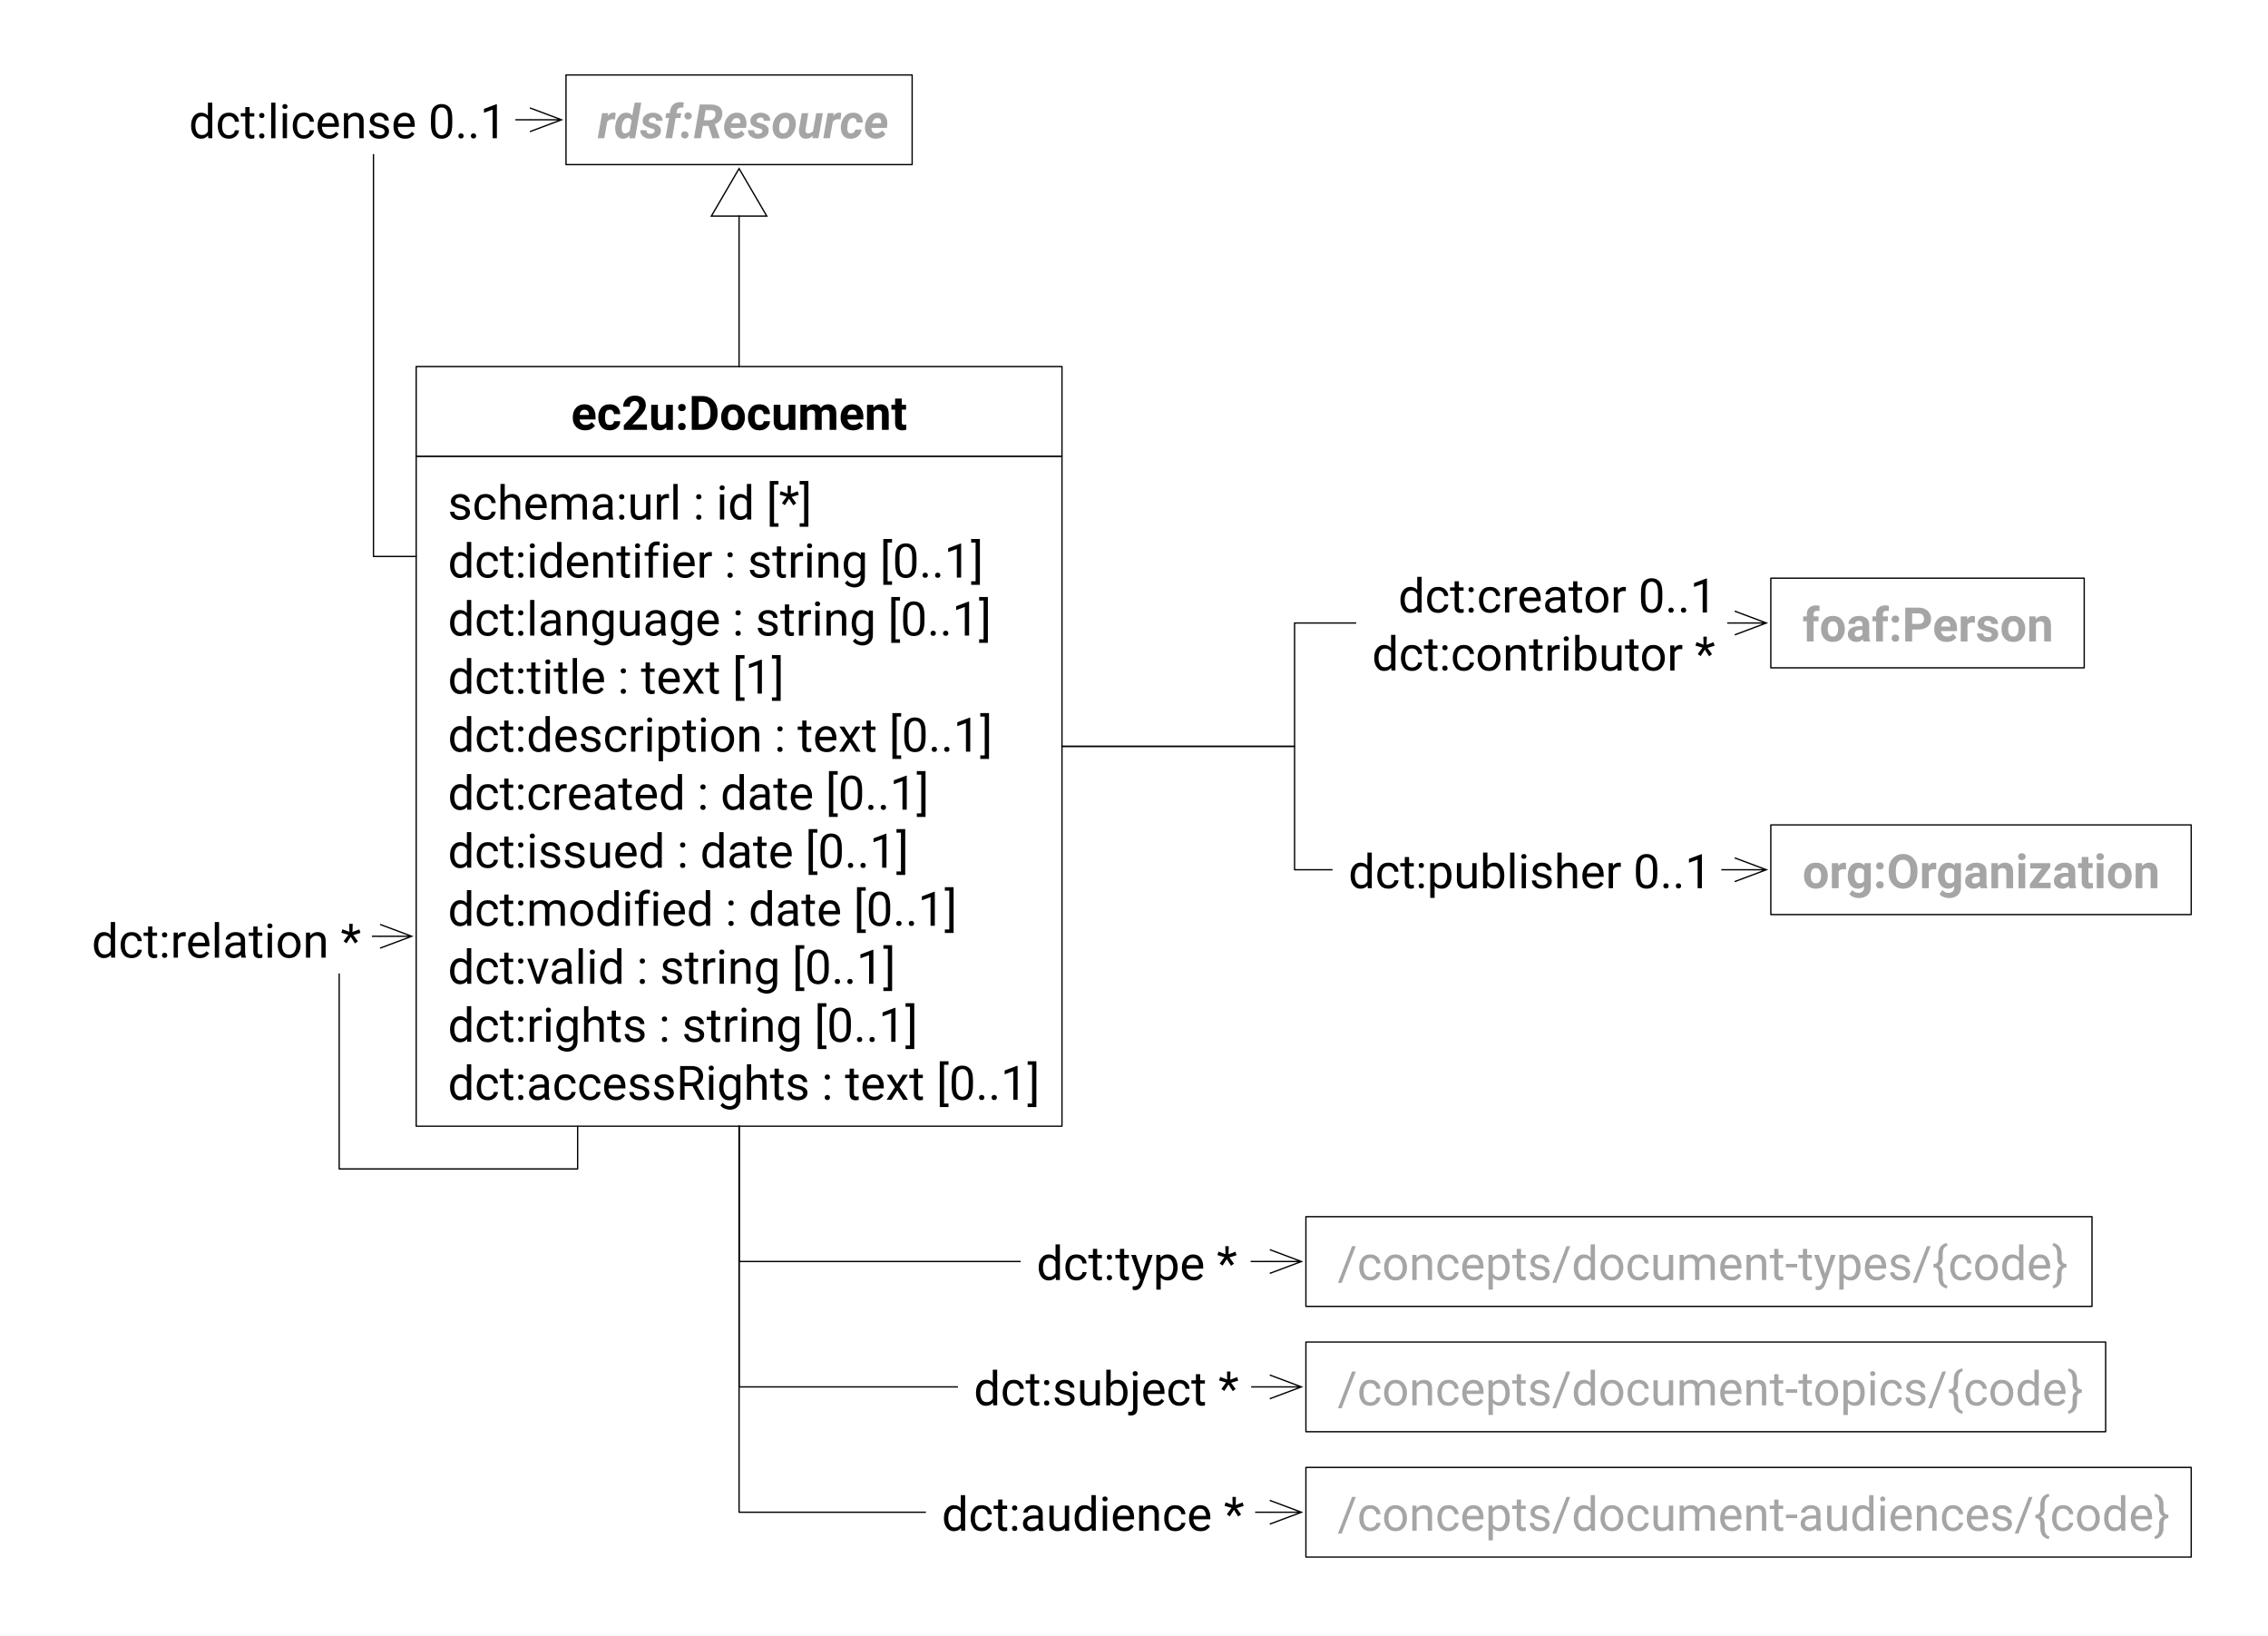
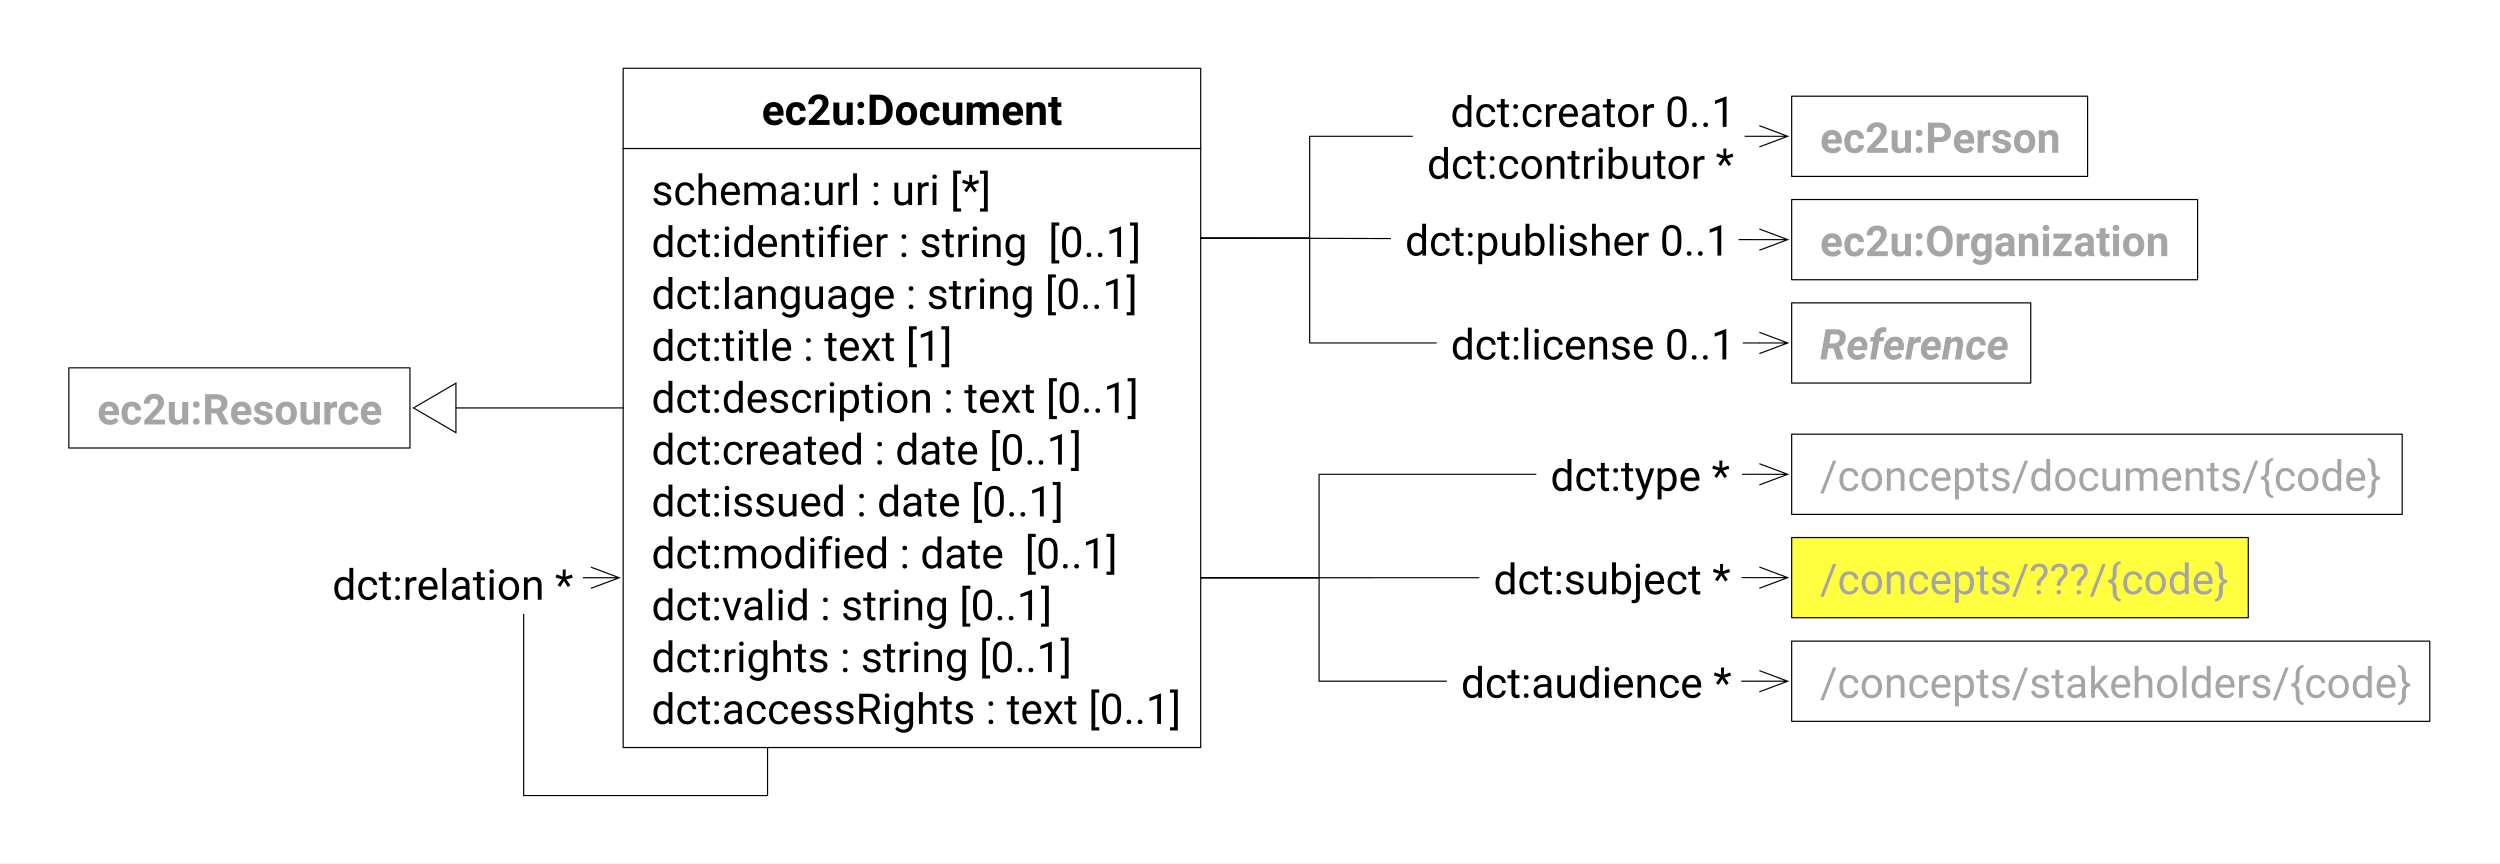
- <svg xmlns="http://www.w3.org/2000/svg" xmlns:xlink="http://www.w3.org/1999/xlink" version="1.1" viewBox="-81 68 430 310" width="430" height="310">
+ <svg xmlns="http://www.w3.org/2000/svg" xmlns:xlink="http://www.w3.org/1999/xlink" version="1.1" viewBox="-134 123 530 183" width="530" height="183">
  <defs>
    <marker orient="auto" overflow="visible" markerUnits="strokeWidth" id="UMLInheritance_Marker" stroke-linejoin="miter" stroke-miterlimit="10" viewBox="-1 -22 38 44" markerWidth="38" markerHeight="44" color="black">
      <g>
        <path d="M 36 0 L 0 -21 L 0 21 Z" fill="none" stroke="currentColor" stroke-width="1" />
      </g>
    </marker>
    <marker orient="auto" overflow="visible" markerUnits="strokeWidth" id="StickArrow_Marker" stroke-linejoin="miter" stroke-miterlimit="10" viewBox="-1 -10 26 20" markerWidth="26" markerHeight="20" color="black">
      <g>
        <path d="M 24 0 L 0 0 M 0 -9 L 24 0 L 0 9" fill="none" stroke="currentColor" stroke-width="1" />
      </g>
    </marker>
  </defs>
-   <g id="documents" stroke-dasharray="none" fill="none" stroke="none" fill-opacity="1" stroke-opacity="1">
-     <rect fill="white" x="-81" y="68" width="430" height="310" />
+   <g id="documents" fill-opacity="1" stroke="none" stroke-opacity="1" stroke-dasharray="none" fill="none">
+     <rect fill="white" x="-134" y="123" width="530" height="183" />
    <g id="documents_Layer_1">
      <g id="Group_2">
        <g id="Graphic_4">
-           <rect x="-2.092" y="154.48" width="122.435" height="127" fill="white" />
-           <rect x="-2.092" y="154.48" width="122.435" height="127" stroke="black" stroke-linecap="round" stroke-linejoin="round" stroke-width=".25" />
-           <text transform="translate(3.90768 157.4803)" fill="black">
-             <tspan font-family="Roboto" font-size="9" fill="black" x="0" y="9">schema:url : id [*]</tspan>
-             <tspan font-family="Roboto" font-size="9" fill="black" x="0" y="20">dct:identifier : string
-                             [0..1]
-                         </tspan>
-             <tspan font-family="Roboto" font-size="9" fill="black" x="0" y="31">dct:language : string
-                             [0..1]
-                         </tspan>
-             <tspan font-family="Roboto" font-size="9" fill="black" x="0" y="42">dct:title : text [1]</tspan>
-             <tspan font-family="Roboto" font-size="9" fill="black" x="0" y="53">dct:description : text
-                             [0..1]
-                         </tspan>
-             <tspan font-family="Roboto" font-size="9" fill="black" x="0" y="64">dct:created : date [0..1]
-                         </tspan>
-             <tspan font-family="Roboto" font-size="9" fill="black" x="0" y="75">dct:issued : date [0..1]
-                         </tspan>
-             <tspan font-family="Roboto" font-size="9" fill="black" x="0" y="86">dct:modified : date [0..1]
-                         </tspan>
-             <tspan font-family="Roboto" font-size="9" fill="black" x="0" y="97">dct:valid : string [0..1]
-                         </tspan>
-             <tspan font-family="Roboto" font-size="9" fill="black" x="0" y="108">dct:rights : string
-                             [0..1]
-                         </tspan>
-             <tspan font-family="Roboto" font-size="9" fill="black" x="0" y="119">dct:accessRights : text
-                             [0..1]
-                         </tspan>
+           <rect x="-1.886" y="154.48" width="122.435" height="127" fill="white" />
+           <rect x="-1.886" y="154.48" width="122.435" height="127" stroke="black" stroke-linecap="round" stroke-linejoin="round" stroke-width=".25" />
+           <text transform="translate(4.113754 157.4803)" fill="black">
+             <tspan font-family="Roboto" font-size="9" fill="black" x="0" y="9" xml:space="preserve">schema:url : uri [*]</tspan>
+             <tspan font-family="Roboto" font-size="9" fill="black" x="0" y="20" xml:space="preserve">dct:identifier : string  [0..1]</tspan>
+             <tspan font-family="Roboto" font-size="9" fill="black" x="0" y="31" xml:space="preserve">dct:language : string [0..1]</tspan>
+             <tspan font-family="Roboto" font-size="9" fill="black" x="0" y="42" xml:space="preserve">dct:title : text [1]</tspan>
+             <tspan font-family="Roboto" font-size="9" fill="black" x="0" y="53" xml:space="preserve">dct:description : text [0..1]</tspan>
+             <tspan font-family="Roboto" font-size="9" fill="black" x="0" y="64" xml:space="preserve">dct:created : date [0..1]</tspan>
+             <tspan font-family="Roboto" font-size="9" fill="black" x="0" y="75" xml:space="preserve">dct:issued : date [0..1]</tspan>
+             <tspan font-family="Roboto" font-size="9" fill="black" x="0" y="86" xml:space="preserve">dct:modified : date  [0..1]</tspan>
+             <tspan font-family="Roboto" font-size="9" fill="black" x="0" y="97" xml:space="preserve">dct:valid : string [0..1]</tspan>
+             <tspan font-family="Roboto" font-size="9" fill="black" x="0" y="108" xml:space="preserve">dct:rights : string [0..1]</tspan>
+             <tspan font-family="Roboto" font-size="9" fill="black" x="0" y="119" xml:space="preserve">dct:accessRights : text [0..1]</tspan>
          </text>
        </g>
        <g id="Graphic_3">
-           <rect x="-2.092" y="137.48" width="122.435" height="17" fill="white" />
-           <rect x="-2.092" y="137.48" width="122.435" height="17" stroke="black" stroke-linecap="round" stroke-linejoin="round" stroke-width=".25" />
-           <text transform="translate(27.26901 140.4803)" fill="black">
-             <tspan font-family="Roboto" font-weight="bold" font-size="9" fill="black" x="0" y="9">
-                             ec2u:Document
-                         </tspan>
+           <rect x="-1.886" y="137.48" width="122.435" height="17" fill="white" />
+           <rect x="-1.886" y="137.48" width="122.435" height="17" stroke="black" stroke-linecap="round" stroke-linejoin="round" stroke-width=".25" />
+           <text transform="translate(27.47508 140.4803)" fill="black">
+             <tspan font-family="Roboto" font-weight="bold" font-size="9" fill="black" x="0" y="9" xml:space="preserve">ec2u:Document</tspan>
          </text>
        </g>
      </g>
      <g id="Group_56">
        <g id="Graphic_57">
-           <a xlink:href="resources.svg">
-             <rect x="26.312" y="82.205" width="65.626" height="17" fill="white" />
-             <rect x="26.312" y="82.205" width="65.626" height="17" stroke="black" stroke-linecap="round" stroke-linejoin="round" stroke-width=".25" />
-             <text transform="translate(32.31173 85.20473)" fill="#a5a5a5">
-               <tspan font-family="Roboto" font-style="italic" font-weight="bold" font-size="9" fill="#a5a5a5" x="0" y="9">rdsf:Resource
-                             </tspan>
+           <a xlink:href="datasets.svg">
+             <rect x="-119.403" y="200.98" width="72.311" height="17" fill="white" />
+             <rect x="-119.403" y="200.98" width="72.311" height="17" stroke="black" stroke-linecap="round" stroke-linejoin="round" stroke-width=".25" />
+             <text transform="translate(-113.4029 203.9803)" fill="#a5a5a5">
+               <tspan font-family="Roboto" font-weight="bold" font-size="9" fill="#a5a5a5" x="0" y="9" xml:space="preserve">ec2u:Resource</tspan>
            </text>
          </a>
        </g>
      </g>
      <g id="Line_114">
-         <line x1="59.125" y1="137.48" x2="59.125" y2="108.955" marker-end="url(#UMLInheritance_Marker)" stroke="black" stroke-linecap="round" stroke-linejoin="round" stroke-width=".25" />
+         <line x1="-1.886" y1="209.48" x2="-37.342" y2="209.48" marker-end="url(#UMLInheritance_Marker)" stroke="black" stroke-linecap="round" stroke-linejoin="round" stroke-width=".25" />
      </g>
      <g id="Group_120">
        <g id="Graphic_121">
-           <a xlink:href="agents.svg">
-             <rect x="254.738" y="177.594" width="59.417" height="17" fill="white" />
-             <rect x="254.738" y="177.594" width="59.417" height="17" stroke="black" stroke-linecap="round" stroke-linejoin="round" stroke-width=".25" />
-             <text transform="translate(260.7381 180.5945)" fill="#a5a5a5">
-               <tspan font-family="Roboto" font-weight="bold" font-size="9" fill="#a5a5a5" x="0" y="9">
-                                 foaf:Person
-                             </tspan>
+           <a xlink:href="organizations.svg">
+             <rect x="245.834" y="143.394" width="62.735" height="17" fill="white" />
+             <rect x="245.834" y="143.394" width="62.735" height="17" stroke="black" stroke-linecap="round" stroke-linejoin="round" stroke-width=".25" />
+             <text transform="translate(251.8338 146.3945)" fill="#a5a5a5">
+               <tspan font-family="Roboto" font-weight="bold" font-size="9" fill="#a5a5a5" x="0" y="9" xml:space="preserve">ec2u:Person</tspan>
            </text>
          </a>
        </g>
      </g>
      <g id="Line_132">
-         <path d="M 120.342 209.48 L 164.442 209.48 L 164.442 232.866 L 247.888 232.866" marker-end="url(#StickArrow_Marker)" stroke="black" stroke-linecap="round" stroke-linejoin="round" stroke-width=".25" />
+         <path d="M 120.548 173.48 L 128.648 173.48 L 237.734 173.801 L 238.984 173.801" marker-end="url(#StickArrow_Marker)" stroke="black" stroke-linecap="round" stroke-linejoin="round" stroke-width=".25" />
      </g>
      <g id="Graphic_131">
-         <rect x="171.647" y="226.366" width="73.698" height="13" fill="white" />
-         <text transform="translate(174.6465 227.3661)" fill="black">
-           <tspan font-family="Roboto" font-size="9" fill="black" x="0" y="9">dct:publisher 0..1</tspan>
+         <rect x="160.883" y="167.184" width="73.698" height="13" fill="white" />
+         <text transform="translate(163.883 168.1835)" fill="black">
+           <tspan font-family="Roboto" font-size="9" fill="black" x="0" y="9" xml:space="preserve">dct:publisher 0..1</tspan>
        </text>
      </g>
      <g id="Group_137">
        <g id="Graphic_138">
-           <a xlink:href="agents.svg">
-             <rect x="254.738" y="224.366" width="79.702" height="17" fill="white" />
-             <rect x="254.738" y="224.366" width="79.702" height="17" stroke="black" stroke-linecap="round" stroke-linejoin="round" stroke-width=".25" />
-             <text transform="translate(260.7381 227.3661)" fill="#a5a5a5">
-               <tspan font-family="Roboto" font-weight="bold" font-size="9" fill="#a5a5a5" x="0" y="9">
-                                 org:Organization
-                             </tspan>
+           <rect x="245.834" y="165.301" width="86.057" height="17" fill="white" />
+           <rect x="245.834" y="165.301" width="86.057" height="17" stroke="black" stroke-linecap="round" stroke-linejoin="round" stroke-width=".25" />
+           <text transform="translate(251.8338 168.3012)" fill="#a5a5a5">
+             <tspan font-family="Roboto" font-weight="bold" font-size="9" fill="#a5a5a5" x="0" y="9" xml:space="preserve">ec2u:Organization</tspan>
+           </text>
+         </g>
+       </g>
+       <g id="Line_172">
+         <path d="M 120.548 173.48 L 143.648 173.48 L 143.648 151.894 L 238.984 151.894" marker-end="url(#StickArrow_Marker)" stroke="black" stroke-linecap="round" stroke-linejoin="round" stroke-width=".25" />
+       </g>
+       <g id="Graphic_173">
+         <rect x="165.528" y="139.894" width="70.345" height="24" fill="white" />
+         <text transform="translate(168.5279 140.8945)" fill="black">
+           <tspan font-family="Roboto" font-size="9" fill="black" x="4.966" y="9" xml:space="preserve">dct:creator 0..1</tspan>
+           <tspan font-family="Roboto" font-size="9" fill="black" x="0" y="20" xml:space="preserve">dct:contributor *</tspan>
+         </text>
+       </g>
+       <g id="Line_188">
+         <path d="M 28.722 281.48 L 28.722 291.66 L -22.986 291.66 L -22.986 245.48 L -8.736 245.48" marker-end="url(#StickArrow_Marker)" stroke="black" stroke-linecap="round" stroke-linejoin="round" stroke-width=".25" />
+       </g>
+       <g id="Graphic_189">
+         <rect x="-66.544" y="240.142" width="56.124" height="13" fill="white" />
+         <text transform="translate(-63.54374 241.1421)" fill="black">
+           <tspan font-family="Roboto" font-size="9" fill="black" x="0" y="9" xml:space="preserve">dct:relation *</tspan>
+         </text>
+       </g>
+       <g id="Line_168">
+         <path d="M 120.548 245.48 L 145.648 245.48 L 145.648 223.553 L 238.984 223.553" marker-end="url(#StickArrow_Marker)" stroke="black" stroke-linecap="round" stroke-linejoin="round" stroke-width=".25" />
+       </g>
+       <g id="Line_186">
+         <path d="M 120.548 245.48 L 145.648 245.48 L 145.648 267.419 L 238.984 267.419" marker-end="url(#StickArrow_Marker)" stroke="black" stroke-linecap="round" stroke-linejoin="round" stroke-width=".25" />
+       </g>
+       <g id="Graphic_169">
+         <rect x="191.697" y="217.053" width="43.613" height="13" fill="white" />
+         <text transform="translate(194.6971 218.0531)" fill="black">
+           <tspan font-family="Roboto" font-size="9" fill="black" x="0" y="9" xml:space="preserve">dct:type *</tspan>
+         </text>
+       </g>
+       <g id="Line_170">
+         <path d="M 120.548 245.48 L 128.648 245.48 L 237.734 245.46 L 238.984 245.46" marker-end="url(#StickArrow_Marker)" stroke="black" stroke-linecap="round" stroke-linejoin="round" stroke-width=".25" />
+       </g>
+       <g id="Graphic_171">
+         <rect x="179.629" y="238.966" width="55.592" height="13" fill="white" />
+         <text transform="translate(182.6289 239.9655)" fill="black">
+           <tspan font-family="Roboto" font-size="9" fill="black" x="0" y="9" xml:space="preserve">dct:subject *</tspan>
+         </text>
+       </g>
+       <g id="Graphic_187">
+         <rect x="172.729" y="260.919" width="62.421" height="13" fill="white" />
+         <text transform="translate(175.7286 261.919)" fill="black">
+           <tspan font-family="Roboto" font-size="9" fill="black" x="0" y="9" xml:space="preserve">dct:audience *</tspan>
+         </text>
+       </g>
+       <g id="Graphic_205">
+         <rect x="245.834" y="215.053" width="129.426" height="17" fill="white" />
+         <rect x="245.834" y="215.053" width="129.426" height="17" stroke="black" stroke-linecap="round" stroke-linejoin="round" stroke-width=".25" />
+         <text transform="translate(251.8338 218.0531)" fill="#a5a5a5">
+           <tspan font-family="Roboto" font-size="9" fill="#a5a5a5" x="0" y="9" xml:space="preserve">/concepts/documents/{code}</tspan>
+         </text>
+       </g>
+       <g id="Graphic_206">
+         <rect x="245.834" y="236.96" width="96.801" height="17" fill="#ffff40" />
+         <rect x="245.834" y="236.96" width="96.801" height="17" stroke="black" stroke-linecap="round" stroke-linejoin="round" stroke-width=".25" />
+         <text transform="translate(251.8338 239.9599)" fill="#a5a5a5">
+           <tspan font-family="Roboto" font-size="9" fill="#a5a5a5" x="0" y="9" xml:space="preserve">/concepts/???/{code}</tspan>
+         </text>
+       </g>
+       <g id="Graphic_207">
+         <rect x="245.834" y="258.919" width="135.275" height="17" fill="white" />
+         <rect x="245.834" y="258.919" width="135.275" height="17" stroke="black" stroke-linecap="round" stroke-linejoin="round" stroke-width=".25" />
+         <text transform="translate(251.8338 261.919)" fill="#a5a5a5">
+           <tspan font-family="Roboto" font-size="9" fill="#a5a5a5" x="0" y="9" xml:space="preserve">/concepts/stakeholders/{code}</tspan>
+         </text>
+       </g>
+       <g id="Line_208">
+         <path d="M 120.548 173.48 L 143.648 173.48 L 143.648 195.708 L 238.984 195.708" marker-end="url(#StickArrow_Marker)" stroke="black" stroke-linecap="round" stroke-linejoin="round" stroke-width=".25" />
+       </g>
+       <g id="Graphic_209">
+         <rect x="170.571" y="189.208" width="64.904" height="13" fill="white" />
+         <text transform="translate(173.5715 190.2079)" fill="black">
+           <tspan font-family="Roboto" font-size="9" fill="black" x="0" y="9" xml:space="preserve">dct:license 0..1</tspan>
+         </text>
+       </g>
+       <g id="Group_210">
+         <g id="Graphic_211">
+           <a xlink:href="datasets.svg">
+             <rect x="245.834" y="187.208" width="50.685" height="17" fill="white" />
+             <rect x="245.834" y="187.208" width="50.685" height="17" stroke="black" stroke-linecap="round" stroke-linejoin="round" stroke-width=".25" />
+             <text transform="translate(251.8338 190.2079)" fill="#a5a5a5">
+               <tspan font-family="Roboto" font-style="italic" font-weight="bold" font-size="9" fill="#a5a5a5" x="0" y="9" xml:space="preserve">Reference</tspan>
            </text>
          </a>
        </g>
      </g>
-       <g id="Line_172">
-         <path d="M 120.342 209.48 L 164.442 209.48 L 164.442 186.094 L 247.888 186.094" marker-end="url(#StickArrow_Marker)" stroke="black" stroke-linecap="round" stroke-linejoin="round" stroke-width=".25" />
-       </g>
-       <g id="Graphic_173">
-         <rect x="176.128" y="174.094" width="70.345" height="24" fill="white" />
-         <text transform="translate(179.1279 175.0945)" fill="black">
-           <tspan font-family="Roboto" font-size="9" fill="black" x="4.966" y="9">dct:creator 0..1</tspan>
-           <tspan font-family="Roboto" font-size="9" fill="black" x="0" y="20">dct:contributor *</tspan>
-         </text>
-       </g>
-       <g id="Line_188">
-         <path d="M 28.516 281.48 L 28.516 289.58 L -16.691 289.58 L -16.691 245.48 L -8.942 245.48" marker-end="url(#StickArrow_Marker)" stroke="black" stroke-linecap="round" stroke-linejoin="round" stroke-width=".25" />
-       </g>
-       <g id="Graphic_189">
-         <rect x="-66.614" y="239.528" width="56.124" height="13" fill="white" />
-         <text transform="translate(-63.61417 240.5276)" fill="black">
-           <tspan font-family="Roboto" font-size="9" fill="black" x="0" y="9">dct:relation *</tspan>
-         </text>
-       </g>
-       <g id="Line_168">
-         <path d="M 59.125 281.48 L 59.125 307.13 L 159.743 307.13" marker-end="url(#StickArrow_Marker)" stroke="black" stroke-linecap="round" stroke-linejoin="round" stroke-width=".25" />
-       </g>
-       <g id="Line_186">
-         <path d="M 59.125 281.48 L 59.125 354.658 L 159.743 354.658" marker-end="url(#StickArrow_Marker)" stroke="black" stroke-linecap="round" stroke-linejoin="round" stroke-width=".25" />
-       </g>
-       <g id="Graphic_169">
-         <rect x="112.514" y="300.63" width="43.613" height="13" fill="white" />
-         <text transform="translate(115.5137 301.6299)" fill="black">
-           <tspan font-family="Roboto" font-size="9" fill="black" x="0" y="9">dct:type *</tspan>
-         </text>
-       </g>
-       <g id="Line_170">
-         <path d="M 59.125 281.48 L 59.125 330.894 L 159.743 330.894" marker-end="url(#StickArrow_Marker)" stroke="black" stroke-linecap="round" stroke-linejoin="round" stroke-width=".25" />
-       </g>
-       <g id="Graphic_171">
-         <rect x="100.622" y="324.394" width="55.592" height="13" fill="white" />
-         <text transform="translate(103.6218 325.3937)" fill="black">
-           <tspan font-family="Roboto" font-size="9" fill="black" x="0" y="9">dct:subject *</tspan>
-         </text>
-       </g>
-       <g id="Graphic_187">
-         <rect x="94.549" y="348.158" width="62.421" height="13" fill="white" />
-         <text transform="translate(97.5488 349.1575)" fill="black">
-           <tspan font-family="Roboto" font-size="9" fill="black" x="0" y="9">dct:audience *</tspan>
-         </text>
-       </g>
-       <g id="Graphic_205">
-         <rect x="166.593" y="298.63" width="149.039" height="17" fill="white" />
-         <rect x="166.593" y="298.63" width="149.039" height="17" stroke="black" stroke-linecap="round" stroke-linejoin="round" stroke-width=".25" />
-         <text transform="translate(172.5926 301.6299)" fill="#a5a5a5">
-           <tspan font-family="Roboto" font-size="9" fill="#a5a5a5" x="0" y="9">
-                         /concepts/document-types/{code}
-                     </tspan>
-         </text>
-       </g>
-       <g id="Graphic_206">
-         <rect x="166.593" y="322.394" width="151.627" height="17" fill="white" />
-         <rect x="166.593" y="322.394" width="151.627" height="17" stroke="black" stroke-linecap="round" stroke-linejoin="round" stroke-width=".25" />
-         <text transform="translate(172.5926 325.3937)" fill="#a5a5a5">
-           <tspan font-family="Roboto" font-size="9" fill="#a5a5a5" x="0" y="9">
-                         /concepts/document-topics/{code}
-                     </tspan>
-         </text>
-       </g>
-       <g id="Graphic_207">
-         <rect x="166.593" y="346.158" width="167.848" height="17" fill="white" />
-         <rect x="166.593" y="346.158" width="167.848" height="17" stroke="black" stroke-linecap="round" stroke-linejoin="round" stroke-width=".25" />
-         <text transform="translate(172.5926 349.1575)" fill="#a5a5a5">
-           <tspan font-family="Roboto" font-size="9" fill="#a5a5a5" x="0" y="9">
-                         /concepts/document-audiences/{code}
-                     </tspan>
-         </text>
-       </g>
-       <g id="Line_208">
-         <path d="M -2.092 173.48 L -10.192 173.48 L -10.192 90.705 L 19.462 90.705" marker-end="url(#StickArrow_Marker)" stroke="black" stroke-linecap="round" stroke-linejoin="round" stroke-width=".25" />
-       </g>
-       <g id="Graphic_209">
-         <rect x="-48.189" y="84.205" width="64.904" height="13" fill="white" />
-         <text transform="translate(-45.18898 85.20473)" fill="black">
-           <tspan font-family="Roboto" font-size="9" fill="black" x="0" y="9">dct:license 0..1</tspan>
-         </text>
-       </g>
    </g>
  </g>
</svg>
